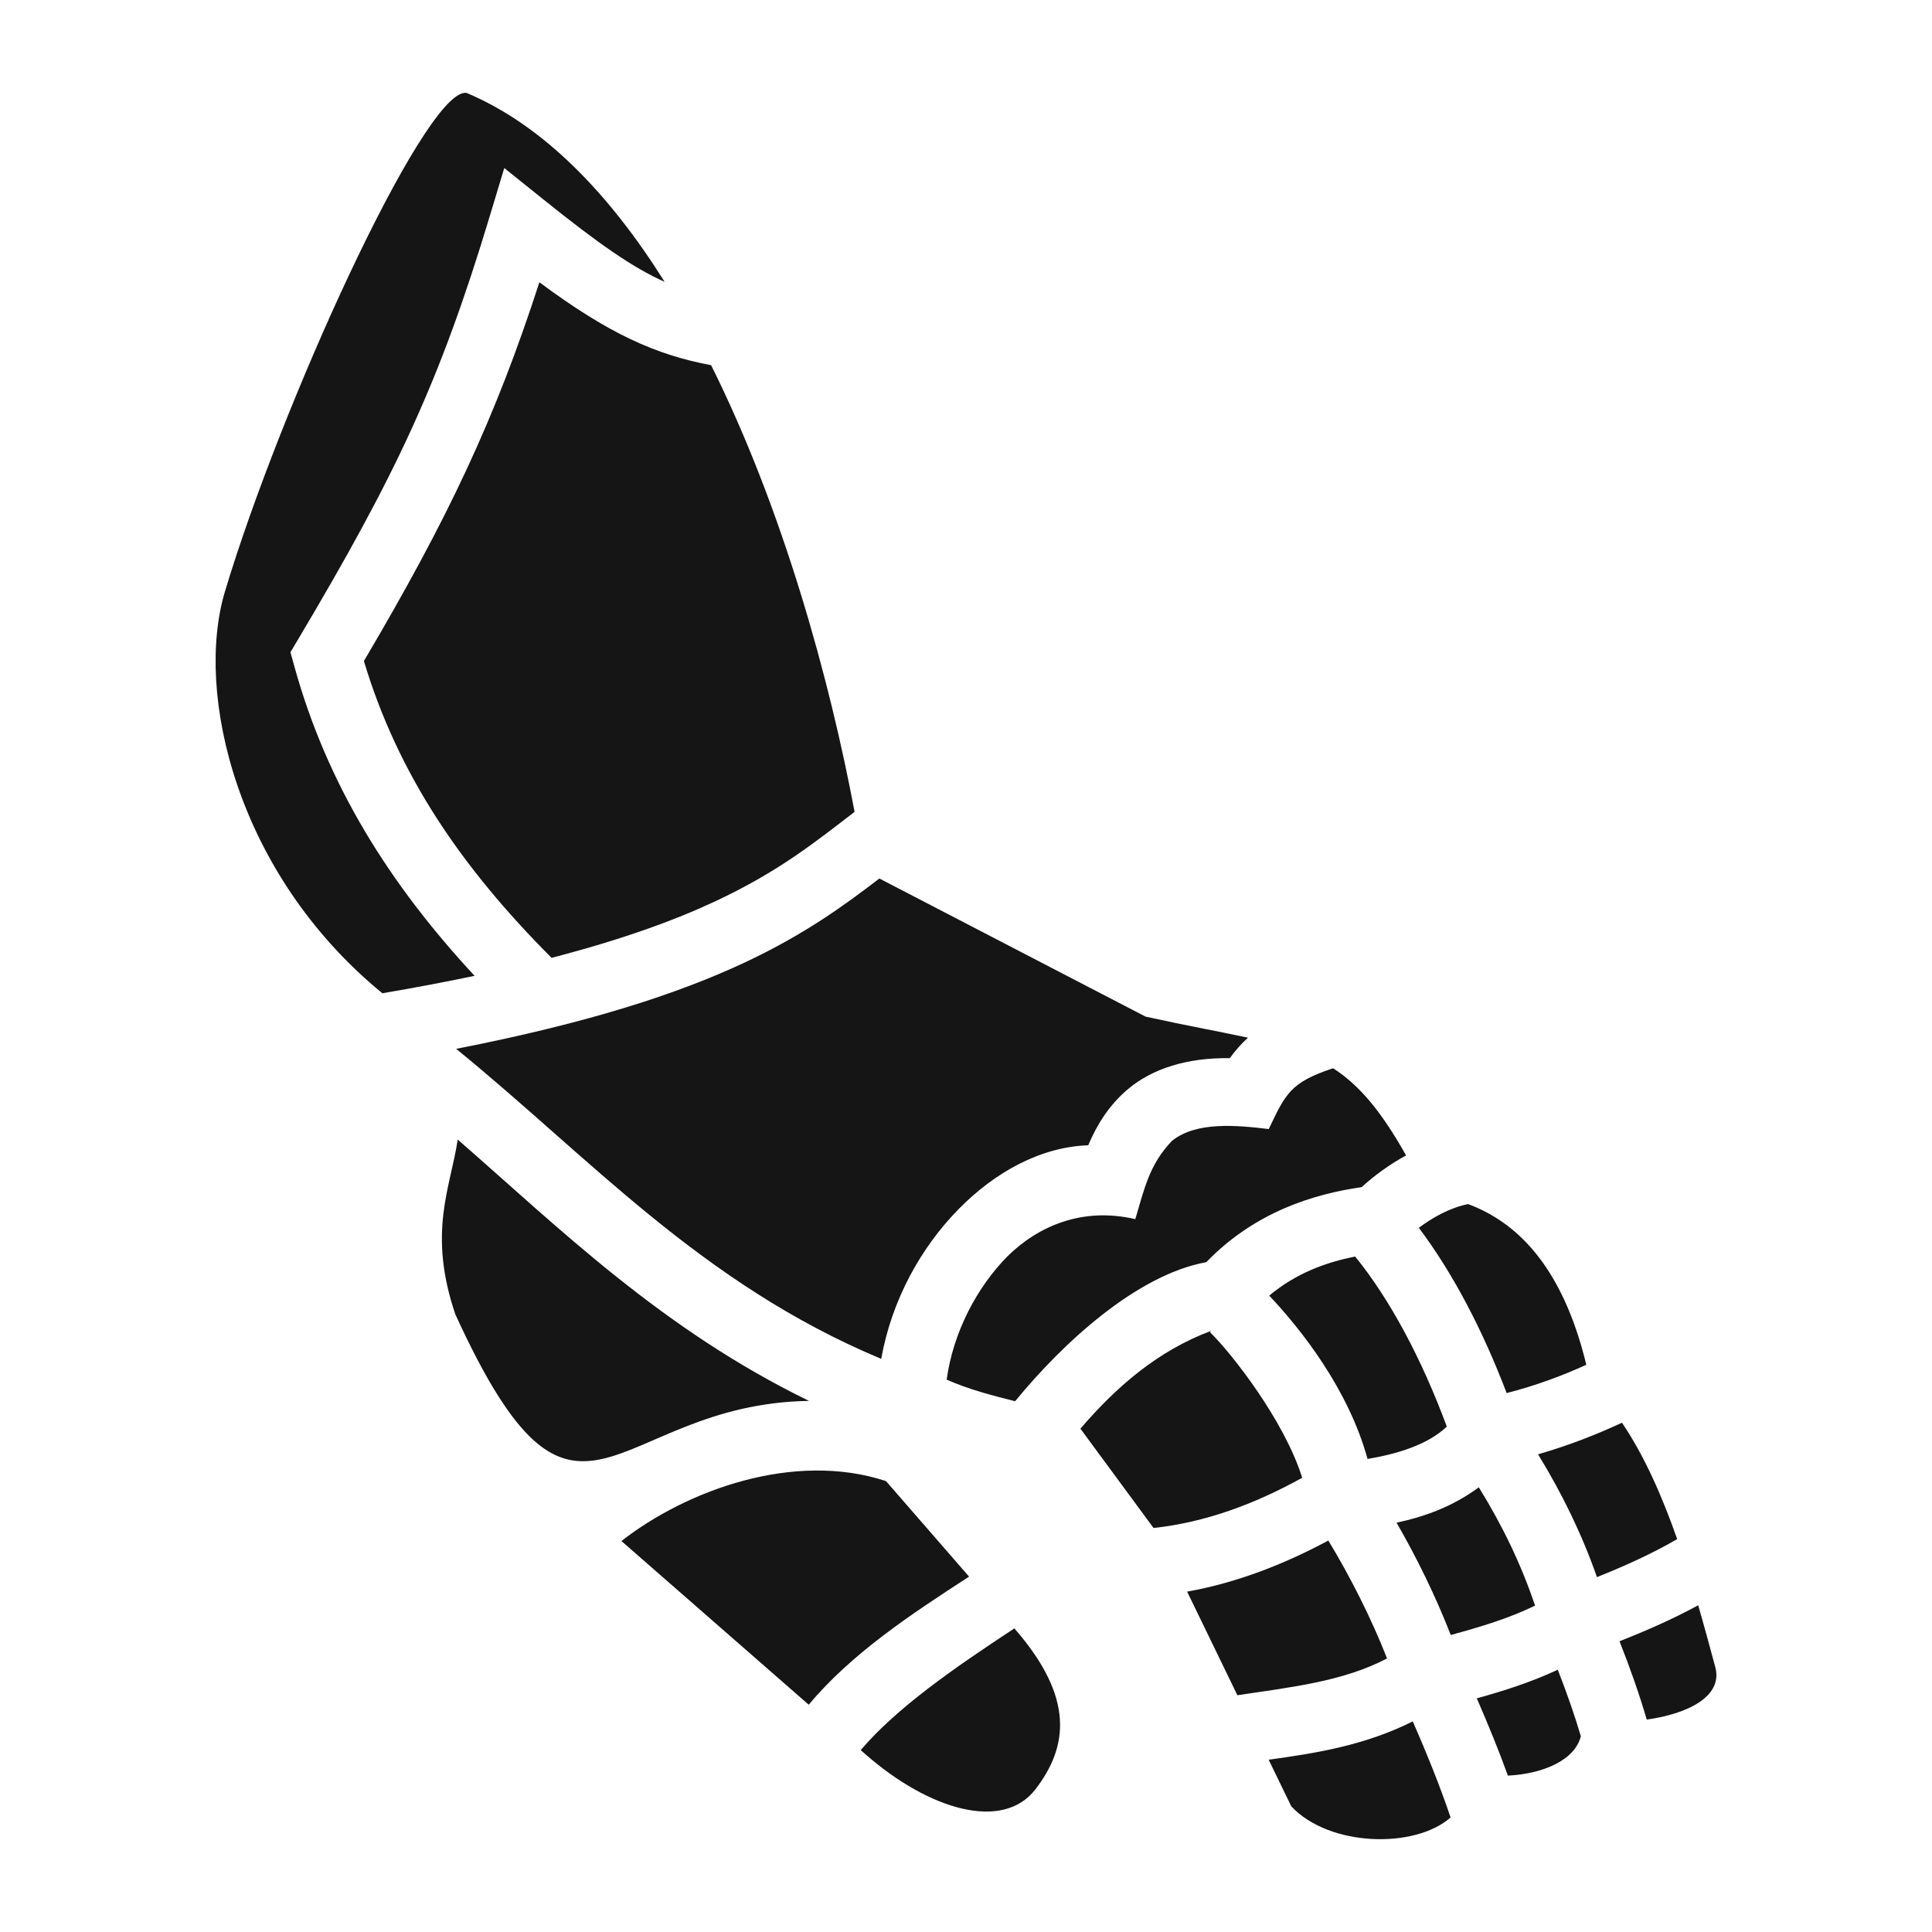
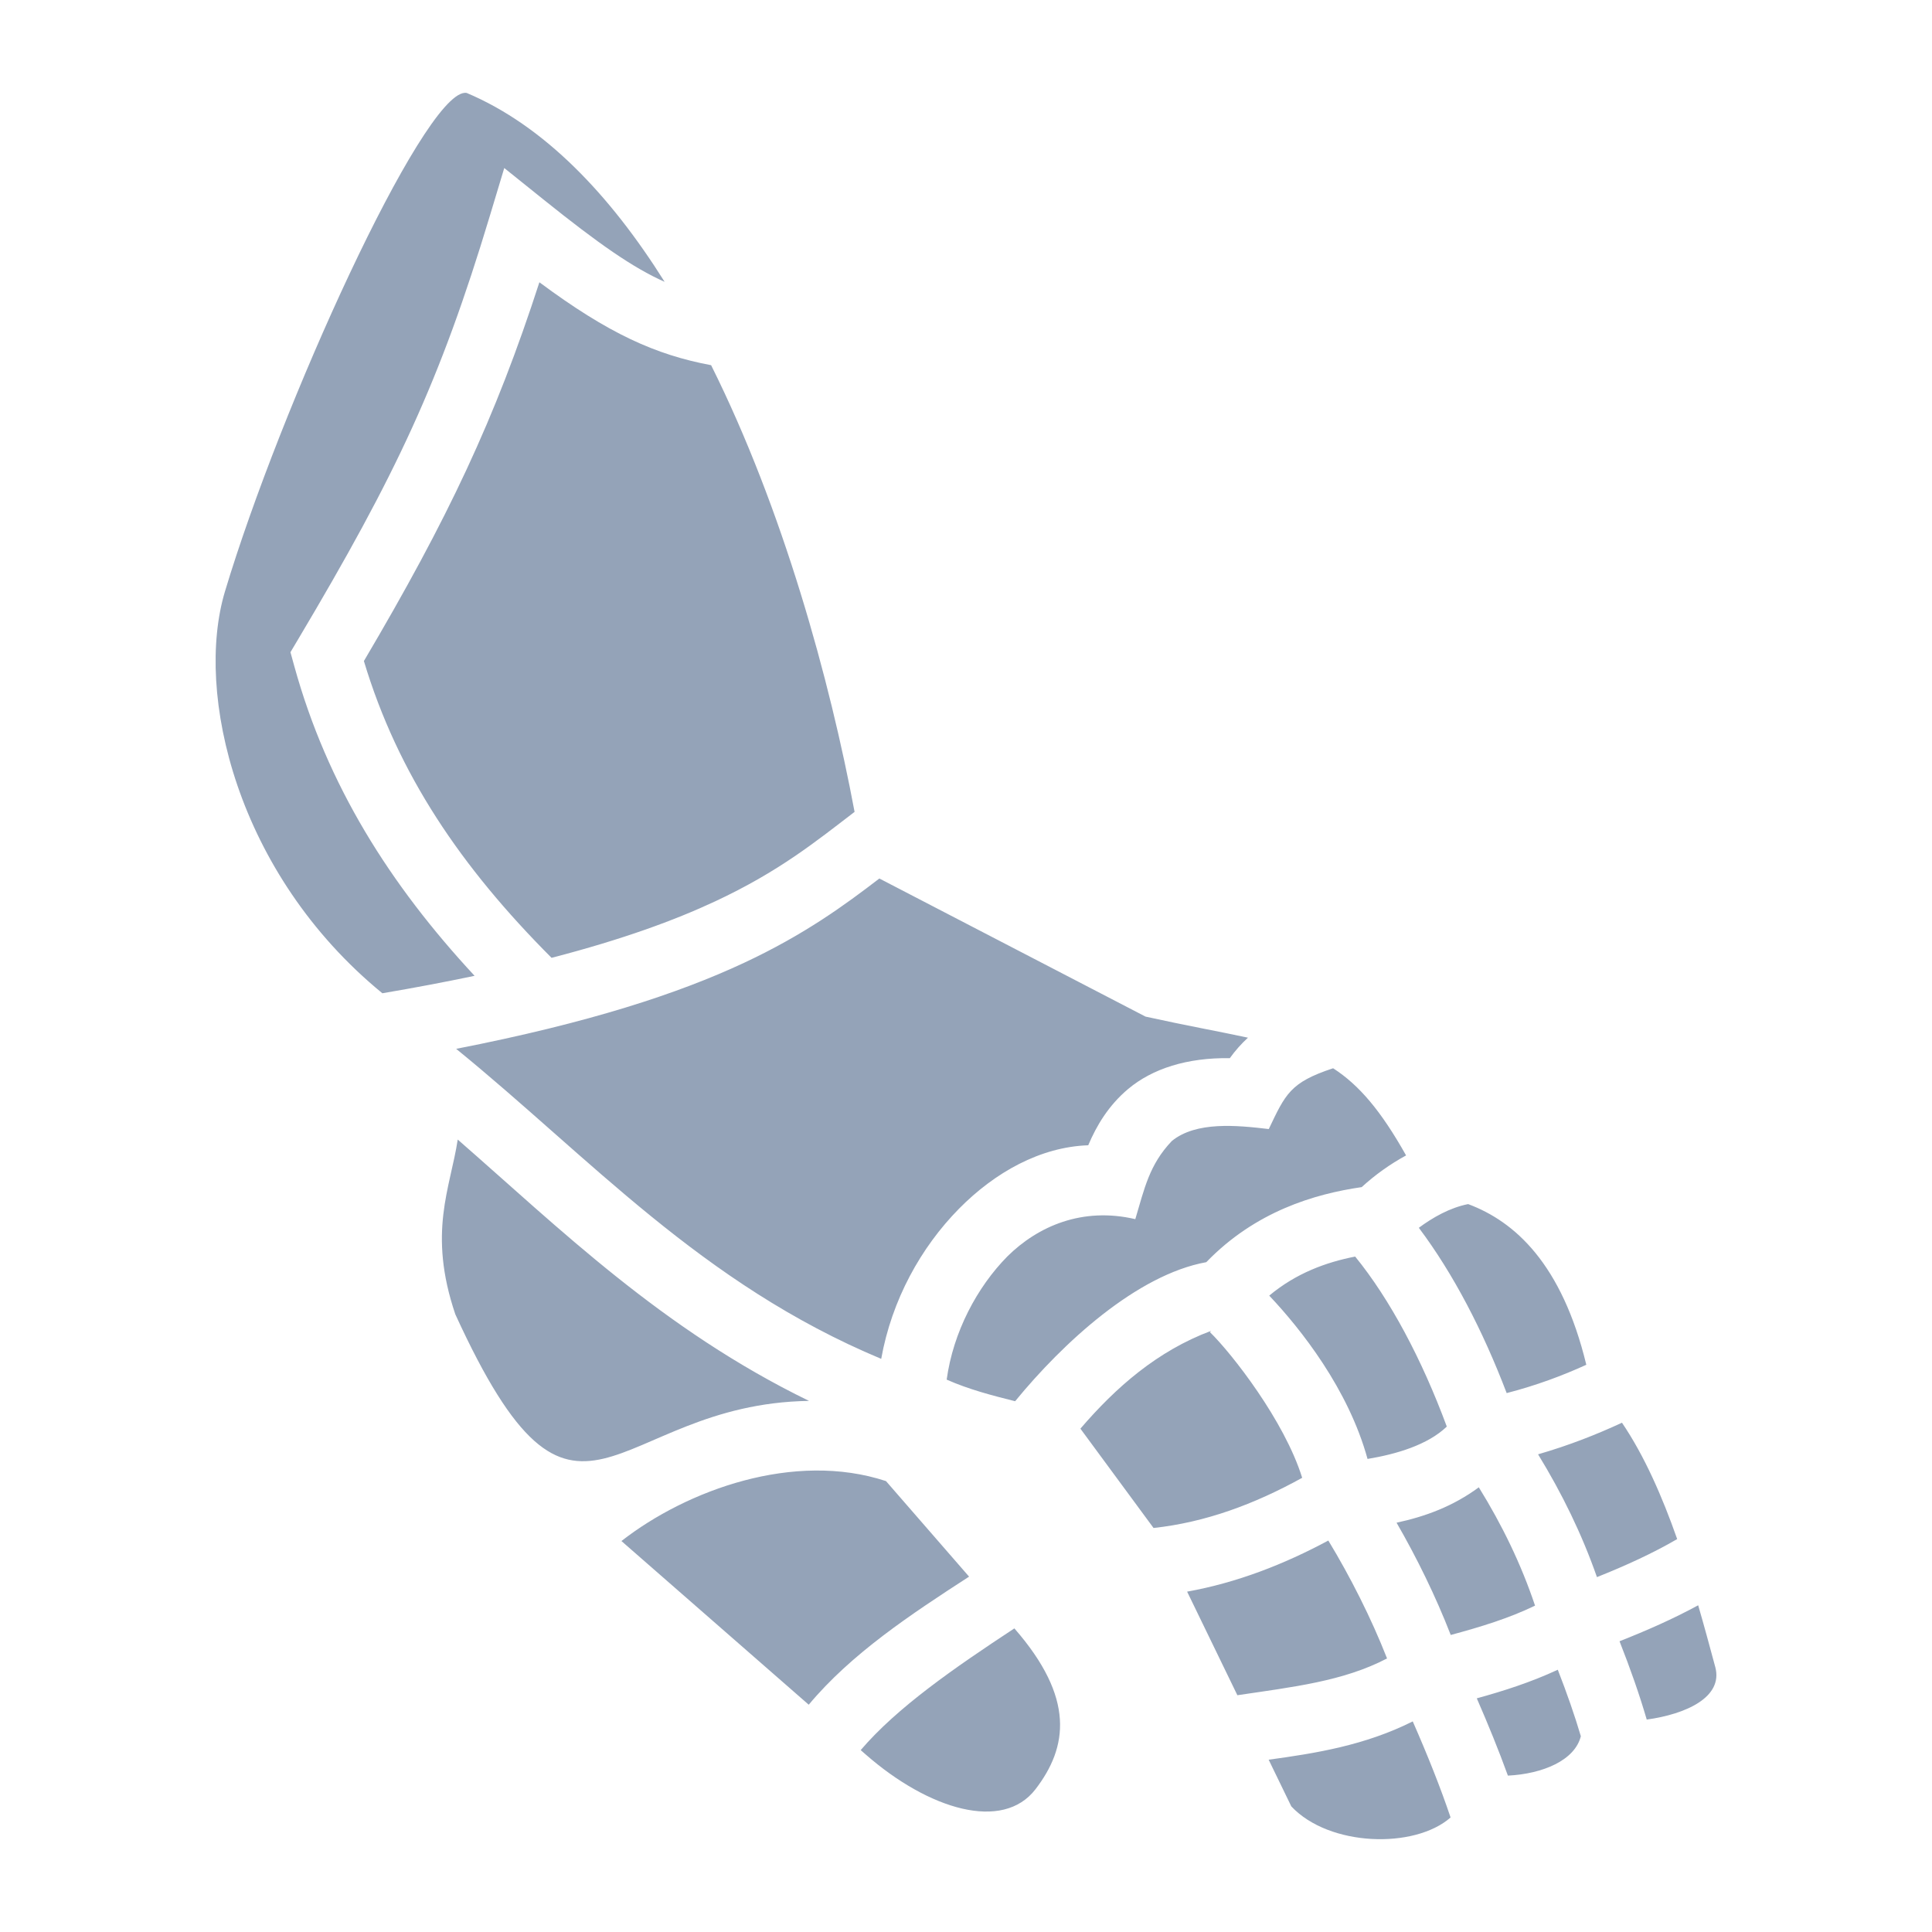
- <svg xmlns="http://www.w3.org/2000/svg" width="512" height="512" viewBox="0 0 512 512" color="#151515" fill="currentColor">
+ <svg xmlns="http://www.w3.org/2000/svg" width="512" height="512" viewBox="0 0 512 512" color="#94A3B8" fill="currentColor">
  <path fill="currentColor" d="M123.153 24.602c-11.349.764-48.792 83.005-63.545 132.174c-8.046 26.818 2.983 74.734 41.723 106.45c8.813-1.502 16.946-3.047 24.434-4.626c-22.473-24.22-39.048-50.488-47.772-82.059l-1.021-3.699l1.963-3.299c26.135-43.925 37.681-68.548 50.85-112.24l3.849-12.773l10.402 8.351c14.624 11.743 23.72 18.084 32.098 21.809c-14.428-22.99-31.841-41.36-52.46-50.06a2.2 2.2 0 0 0-.52-.028zm19.791 50.203c-11.724 36.176-24.141 62.49-46.508 100.379c9.004 29.978 25.746 54.616 49.733 78.65c18.744-4.857 32.588-9.929 43.383-14.978c16.875-7.894 26.514-15.73 36.92-23.701c-6.532-34.91-18.944-80.14-38.018-118.375c-14.754-2.769-27.196-8.373-45.51-21.975m90.094 158.008c-9.156 7.022-19.796 14.833-35.861 22.347c-17.365 8.123-40.947 15.887-76.29 22.793c35.349 28.759 64.905 62.213 112.643 82.157c2.79-15.613 10.509-29.532 20.61-39.782c9.547-9.688 21.609-16.383 34.252-16.82c2.202-5.202 5.378-10.557 10.593-14.93c6.41-5.374 15.626-8.323 26.932-8.156a35 35 0 0 1 4.807-5.424c-7.384-1.603-16.19-3.168-27.145-5.586zm120.275 50.299c-.04.009-.084.012-.125.021c-11.264 3.729-12.514 6.776-16.947 16.078c-8.484-1.005-19.247-2.081-25.69 3.16c-6.017 6.313-7.279 12.696-9.685 20.715c-14.012-3.276-25.77 1.842-33.904 9.877c-8.032 8.15-14.35 20.016-16.082 32.65c5.926 2.628 12.109 4.214 18.139 5.727c12.69-15.498 32.27-33.513 50.66-36.851c12.995-13.444 28.669-18.08 41.183-19.891a60 60 0 0 1 11.764-8.4c-6.632-11.786-12.405-18.622-19.313-23.086m-232.011 18.882c-1.967 12.934-7.997 24.573-.64 46.305c32.36 70.655 41.042 23.73 93.735 22.953c-38.944-18.938-66.126-45.737-93.095-69.258m267.765 17.102c-4.87.972-9.343 3.536-13.062 6.28c9.197 12.249 16.987 27.313 23.28 43.81c7.916-2.052 14.75-4.612 21.103-7.506c-6.473-26.762-18.951-37.976-31.32-42.584zm-29.935 13.906c-7.676 1.509-15.588 4.36-22.774 10.35c8.367 8.844 20.976 24.773 26.053 43.283c7.632-1.268 15.91-3.698 21.006-8.576c-6.608-17.858-15.058-33.73-24.285-45.057m-38.139 19.668c-14.313 5.357-25.257 14.981-34.674 25.938l19.383 26.324c13.696-1.49 26.639-6.254 39.39-13.299c-4.69-15.098-18.62-32.912-24.447-38.607zm108.848 24.365c-6.679 3.099-13.973 5.985-22.237 8.375c6.323 10.32 11.618 21.138 15.602 32.543c7.703-3.07 14.902-6.372 21.264-10.082c-3.964-11.28-8.68-22.055-14.63-30.836zM164.687 408.39l49.638 43.377c11.274-13.516 27.044-23.94 42.492-33.942l-22.02-25.32c-24.334-8.01-52.756 2.355-70.11 15.885M391.9 394.153c-6.866 5.056-14.143 7.727-21.795 9.377c5.371 9.31 10.375 19.502 14.354 29.755c7.946-2.139 15.451-4.432 22.344-7.775c-3.648-10.897-8.68-21.303-14.903-31.357m-39.88 14.105c-11.759 6.313-24.191 11.162-37.42 13.545l13.316 27.447c14.663-2.177 28.099-3.684 39.666-9.746c-4.195-10.706-9.777-21.706-15.563-31.246zm98.017 17.156c-6.627 3.604-13.647 6.703-20.846 9.534c2.83 7.167 5.28 14.119 7.21 20.757c10.397-1.435 20.263-5.912 18.179-13.869c-1.423-5.296-2.923-10.83-4.543-16.422M268.82 431.54c-16.062 10.564-31.09 20.975-40.728 32.256l1.392 1.217c16.648 14.548 36.256 20.475 44.95 9.13c8.522-11.12 10.536-24.116-5.614-42.603m144.01 10.957c-7.166 3.334-14.4 5.634-21.465 7.58c3.051 6.991 5.842 13.849 8.244 20.48c9.2-.457 17.732-4.025 19.33-10.442c-1.622-5.49-3.688-11.409-6.109-17.618m-38.437 13.69c-12.724 6.396-25.866 8.467-38.184 10.154l6 12.367c10.038 10.705 32.656 11.336 42.21 2.944c-2.654-7.907-6.1-16.516-10.026-25.465" />
</svg>
